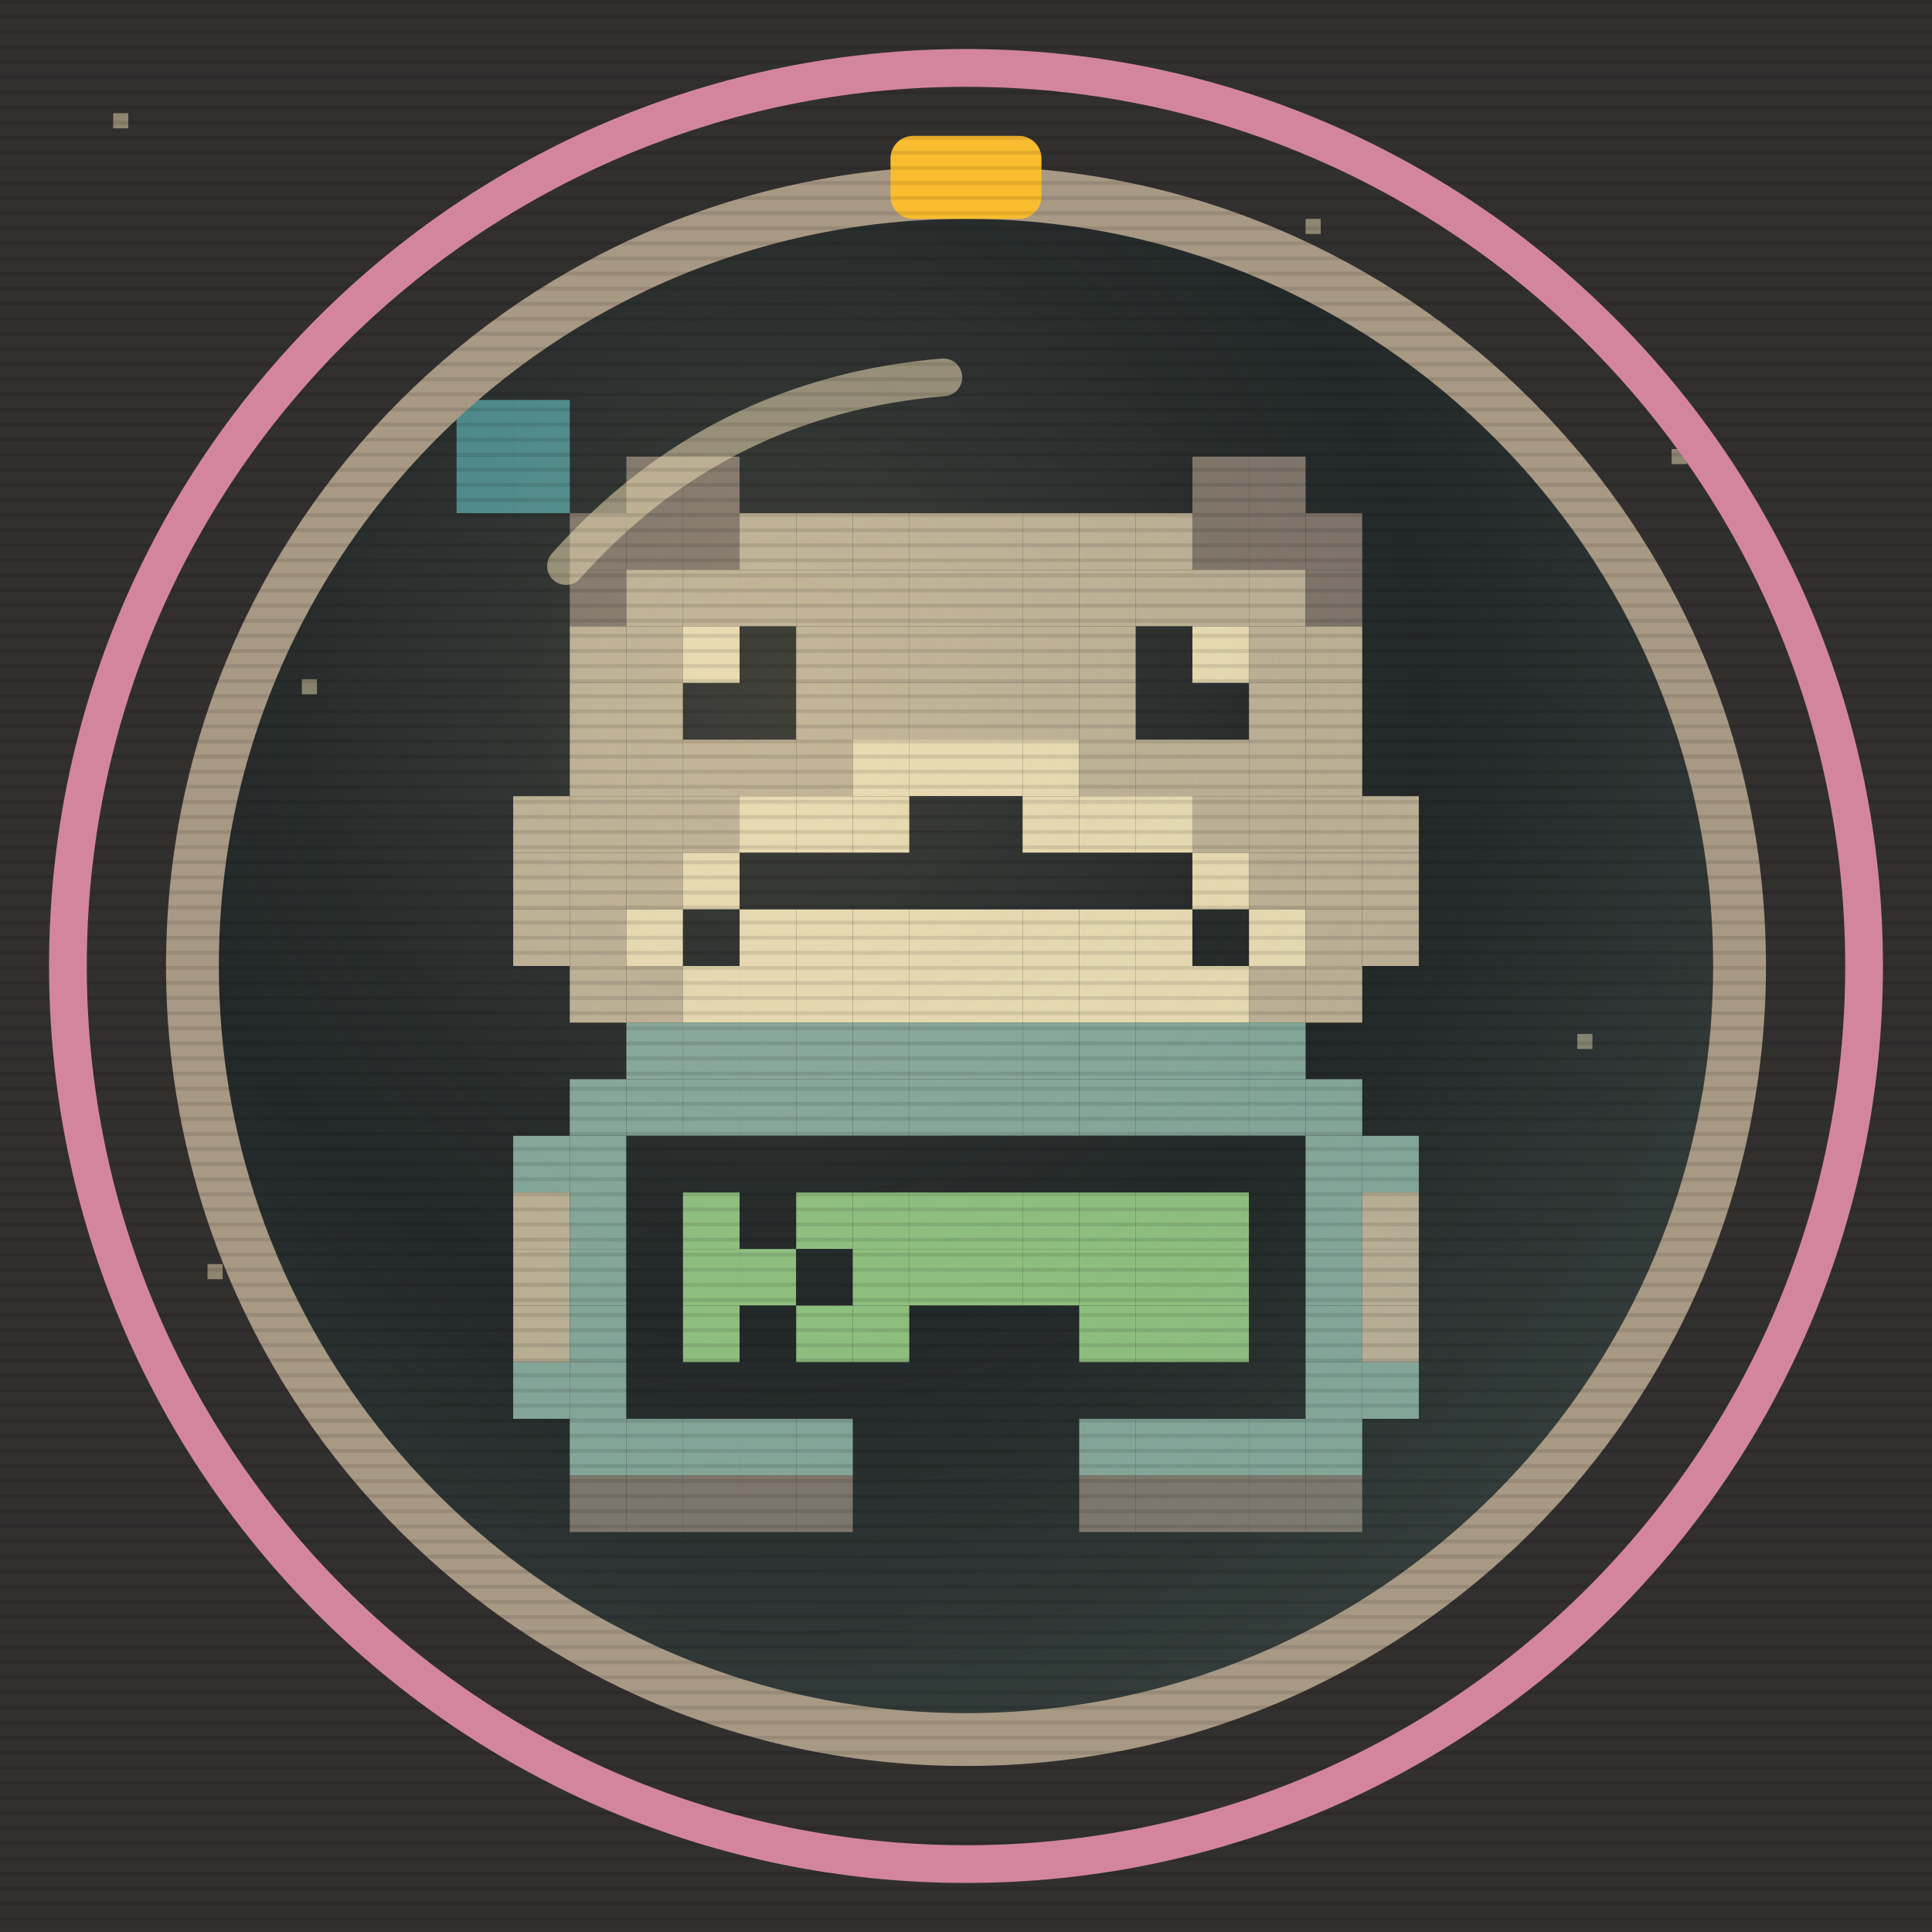
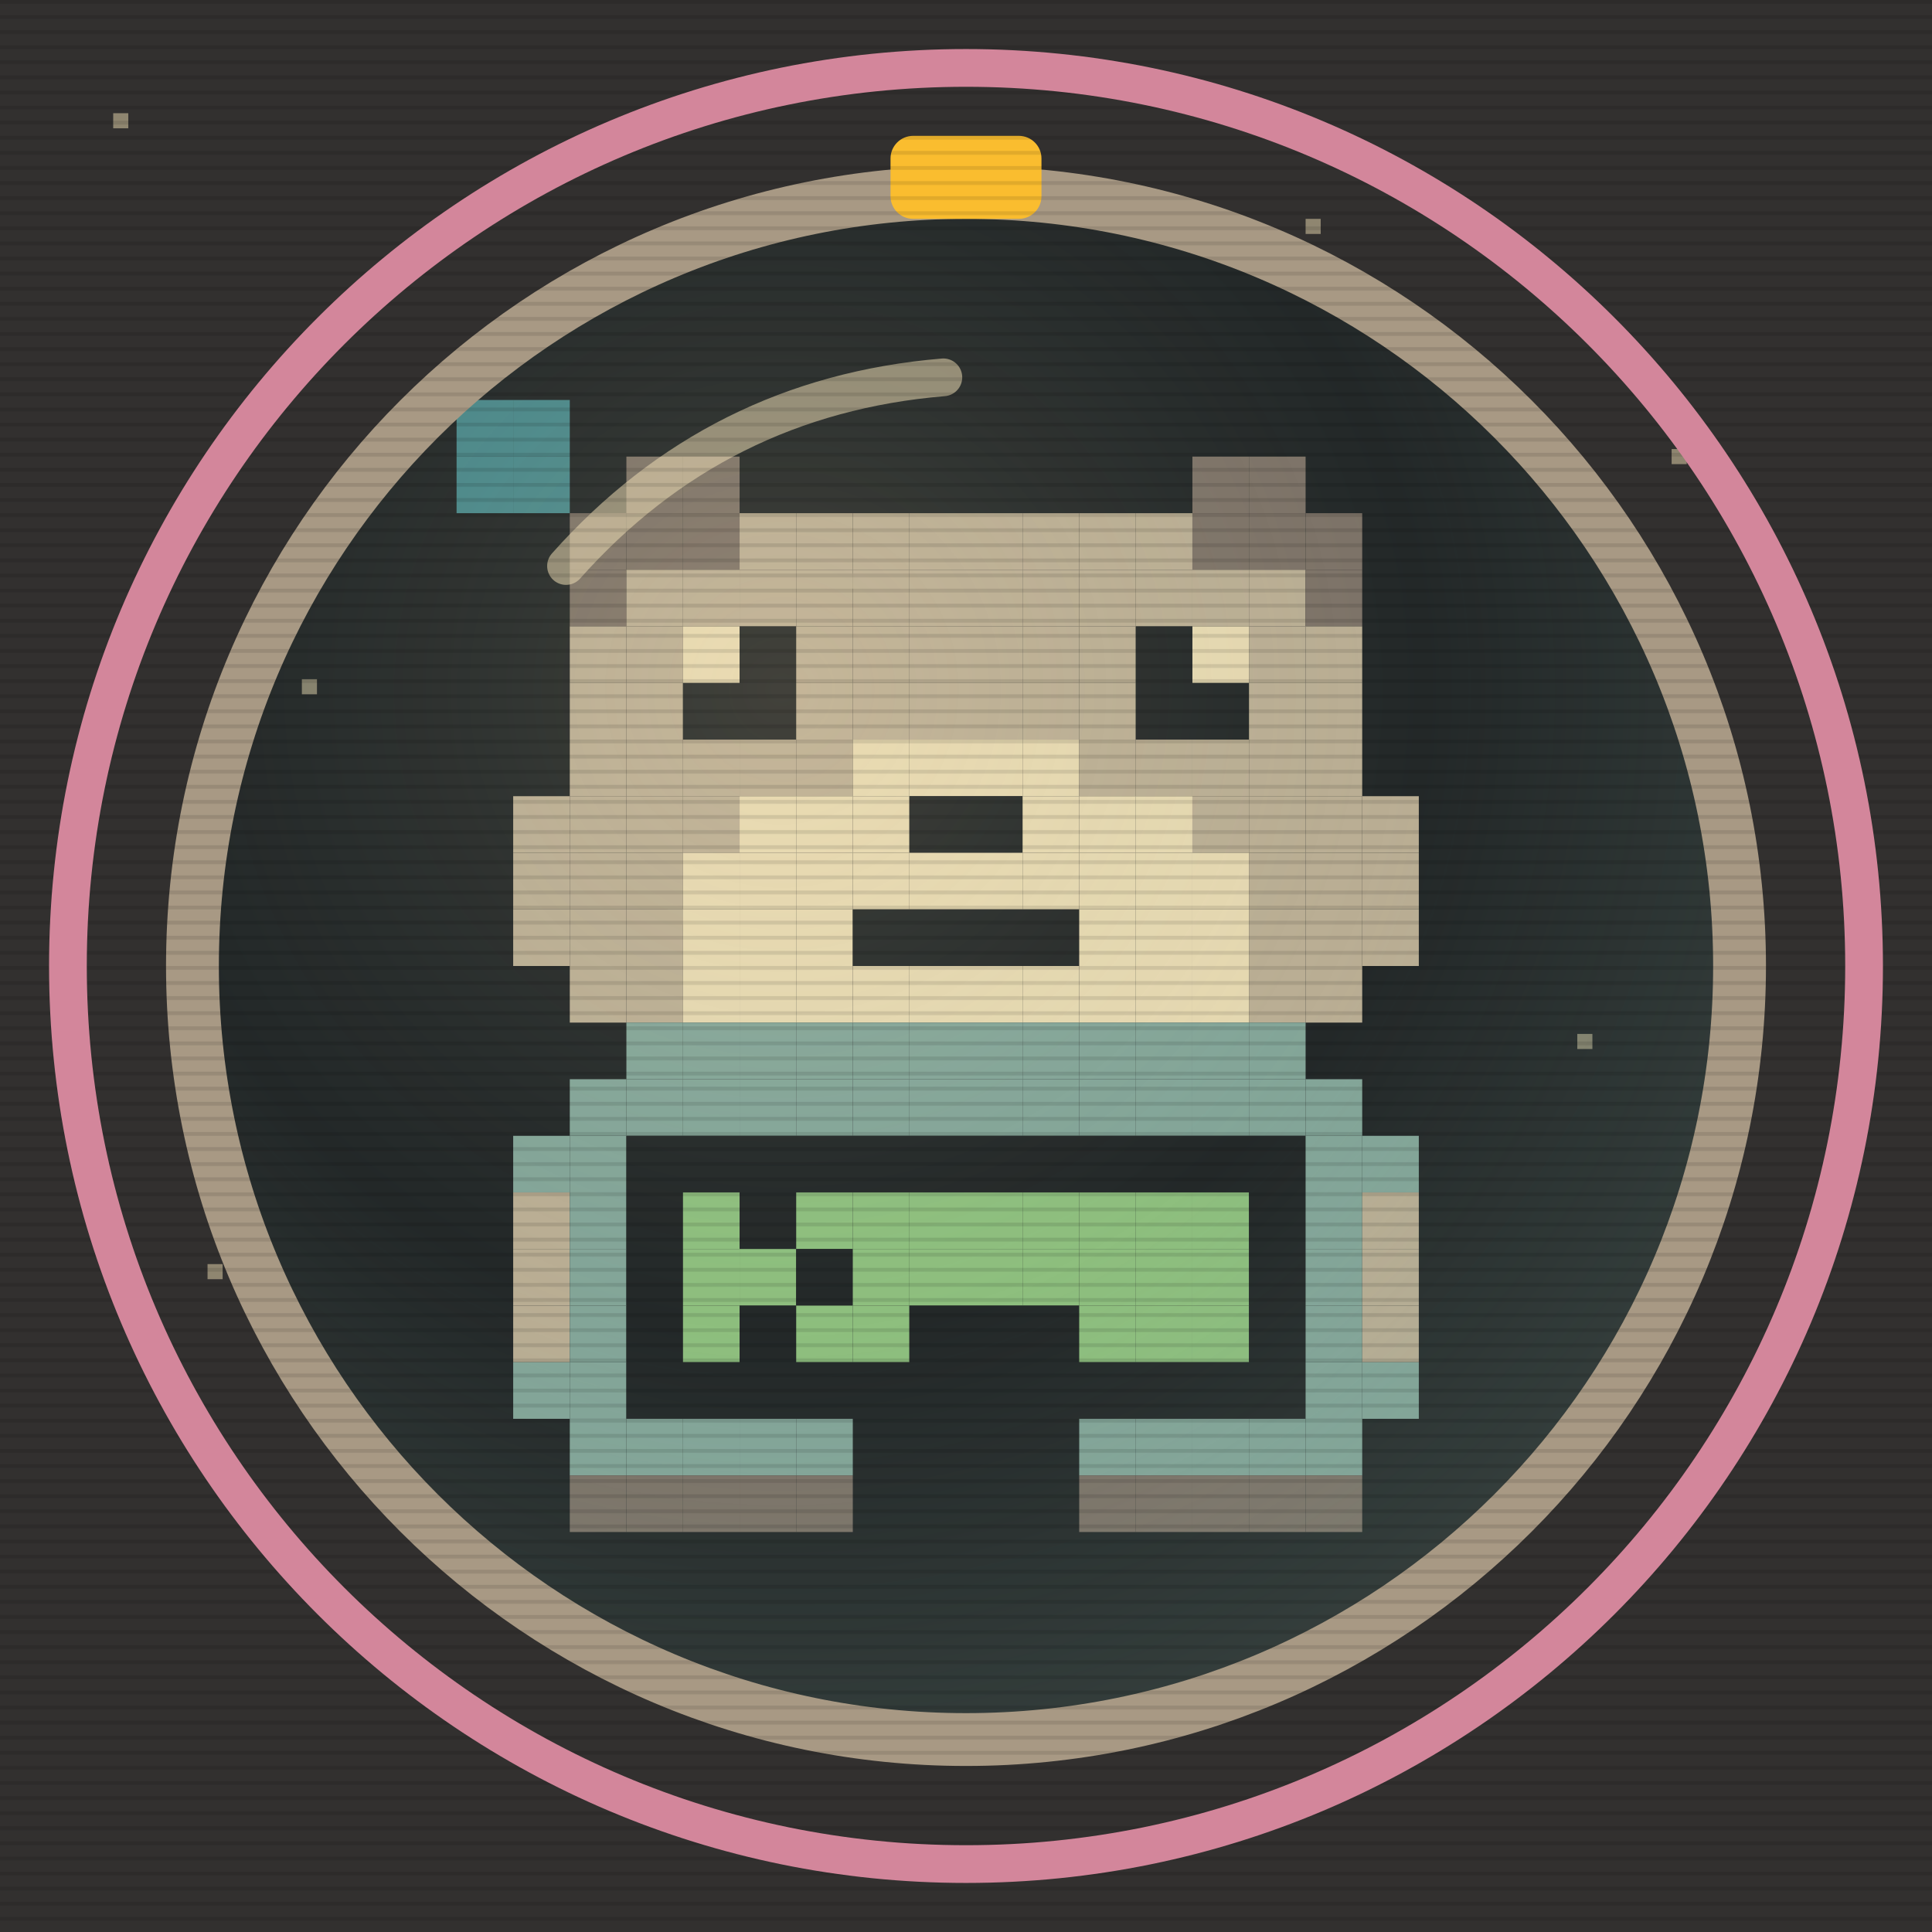
<svg xmlns="http://www.w3.org/2000/svg" viewBox="0 0 512 512" width="512" height="512">
  <defs>
    <pattern id="s" width="4" height="4" patternUnits="userSpaceOnUse">
      <rect width="4" height="1" fill="#000" opacity=".10" />
    </pattern>
    <radialGradient id="glass" cx="38%" cy="32%" r="70%">
      <stop offset="0" stop-color="#ebdbb2" stop-opacity=".18" />
      <stop offset=".6" stop-color="#83a598" stop-opacity=".06" />
      <stop offset="1" stop-color="#83a598" stop-opacity=".22" />
    </radialGradient>
  </defs>
  <rect width="512" height="512" fill="#32302f" />
  <circle cx="256" cy="256" r="205" fill="#1d2021" />
  <rect x="30" y="30" width="4" height="4" fill="#ebdbb2" opacity=".5" />
  <rect x="127" y="91" width="4" height="4" fill="#ebdbb2" opacity=".5" />
  <rect x="224" y="152" width="4" height="4" fill="#ebdbb2" opacity=".5" />
  <rect x="321" y="213" width="4" height="4" fill="#ebdbb2" opacity=".5" />
  <rect x="418" y="274" width="4" height="4" fill="#ebdbb2" opacity=".5" />
  <rect x="55" y="335" width="4" height="4" fill="#ebdbb2" opacity=".5" />
  <rect x="152" y="396" width="4" height="4" fill="#ebdbb2" opacity=".5" />
  <rect x="249" y="457" width="4" height="4" fill="#ebdbb2" opacity=".5" />
  <rect x="346" y="58" width="4" height="4" fill="#ebdbb2" opacity=".5" />
  <rect x="443" y="119" width="4" height="4" fill="#ebdbb2" opacity=".5" />
  <rect x="80" y="180" width="4" height="4" fill="#ebdbb2" opacity=".5" />
  <rect x="177" y="241" width="4" height="4" fill="#ebdbb2" opacity=".5" />
  <rect x="274" y="302" width="4" height="4" fill="#ebdbb2" opacity=".5" />
  <rect x="371" y="363" width="4" height="4" fill="#ebdbb2" opacity=".5" />
  <rect x="121" y="106" width="15" height="15" fill="#458588" />
  <rect x="136" y="106" width="15" height="15" fill="#458588" />
  <rect x="121" y="121" width="15" height="15" fill="#458588" />
  <rect x="136" y="121" width="15" height="15" fill="#458588" />
  <rect x="166" y="121" width="15" height="15" fill="#7c6f64" />
  <rect x="181" y="121" width="15" height="15" fill="#7c6f64" />
  <rect x="316" y="121" width="15" height="15" fill="#7c6f64" />
  <rect x="331" y="121" width="15" height="15" fill="#7c6f64" />
  <rect x="151" y="136" width="15" height="15" fill="#7c6f64" />
  <rect x="166" y="136" width="15" height="15" fill="#7c6f64" />
  <rect x="181" y="136" width="15" height="15" fill="#7c6f64" />
  <rect x="196" y="136" width="15" height="15" fill="#bdae93" />
  <rect x="211" y="136" width="15" height="15" fill="#bdae93" />
  <rect x="226" y="136" width="15" height="15" fill="#bdae93" />
  <rect x="241" y="136" width="15" height="15" fill="#bdae93" />
  <rect x="256" y="136" width="15" height="15" fill="#bdae93" />
  <rect x="271" y="136" width="15" height="15" fill="#bdae93" />
  <rect x="286" y="136" width="15" height="15" fill="#bdae93" />
  <rect x="301" y="136" width="15" height="15" fill="#bdae93" />
  <rect x="316" y="136" width="15" height="15" fill="#7c6f64" />
  <rect x="331" y="136" width="15" height="15" fill="#7c6f64" />
  <rect x="346" y="136" width="15" height="15" fill="#7c6f64" />
  <rect x="151" y="151" width="15" height="15" fill="#7c6f64" />
  <rect x="166" y="151" width="15" height="15" fill="#bdae93" />
  <rect x="181" y="151" width="15" height="15" fill="#bdae93" />
  <rect x="196" y="151" width="15" height="15" fill="#bdae93" />
  <rect x="211" y="151" width="15" height="15" fill="#bdae93" />
  <rect x="226" y="151" width="15" height="15" fill="#bdae93" />
  <rect x="241" y="151" width="15" height="15" fill="#bdae93" />
  <rect x="256" y="151" width="15" height="15" fill="#bdae93" />
  <rect x="271" y="151" width="15" height="15" fill="#bdae93" />
  <rect x="286" y="151" width="15" height="15" fill="#bdae93" />
  <rect x="301" y="151" width="15" height="15" fill="#bdae93" />
  <rect x="316" y="151" width="15" height="15" fill="#bdae93" />
  <rect x="331" y="151" width="15" height="15" fill="#bdae93" />
  <rect x="346" y="151" width="15" height="15" fill="#7c6f64" />
  <rect x="151" y="166" width="15" height="15" fill="#bdae93" />
  <rect x="166" y="166" width="15" height="15" fill="#bdae93" />
  <rect x="181" y="166" width="15" height="15" fill="#ebdbb2" />
  <rect x="196" y="166" width="15" height="15" fill="#1d2021" />
  <rect x="211" y="166" width="15" height="15" fill="#bdae93" />
  <rect x="226" y="166" width="15" height="15" fill="#bdae93" />
  <rect x="241" y="166" width="15" height="15" fill="#bdae93" />
  <rect x="256" y="166" width="15" height="15" fill="#bdae93" />
  <rect x="271" y="166" width="15" height="15" fill="#bdae93" />
  <rect x="286" y="166" width="15" height="15" fill="#bdae93" />
  <rect x="301" y="166" width="15" height="15" fill="#1d2021" />
  <rect x="316" y="166" width="15" height="15" fill="#ebdbb2" />
  <rect x="331" y="166" width="15" height="15" fill="#bdae93" />
  <rect x="346" y="166" width="15" height="15" fill="#bdae93" />
  <rect x="151" y="181" width="15" height="15" fill="#bdae93" />
  <rect x="166" y="181" width="15" height="15" fill="#bdae93" />
  <rect x="181" y="181" width="15" height="15" fill="#1d2021" />
  <rect x="196" y="181" width="15" height="15" fill="#1d2021" />
  <rect x="211" y="181" width="15" height="15" fill="#bdae93" />
  <rect x="226" y="181" width="15" height="15" fill="#bdae93" />
  <rect x="241" y="181" width="15" height="15" fill="#bdae93" />
  <rect x="256" y="181" width="15" height="15" fill="#bdae93" />
  <rect x="271" y="181" width="15" height="15" fill="#bdae93" />
  <rect x="286" y="181" width="15" height="15" fill="#bdae93" />
  <rect x="301" y="181" width="15" height="15" fill="#1d2021" />
  <rect x="316" y="181" width="15" height="15" fill="#1d2021" />
  <rect x="331" y="181" width="15" height="15" fill="#bdae93" />
  <rect x="346" y="181" width="15" height="15" fill="#bdae93" />
  <rect x="151" y="196" width="15" height="15" fill="#bdae93" />
  <rect x="166" y="196" width="15" height="15" fill="#bdae93" />
  <rect x="181" y="196" width="15" height="15" fill="#bdae93" />
  <rect x="196" y="196" width="15" height="15" fill="#bdae93" />
  <rect x="211" y="196" width="15" height="15" fill="#bdae93" />
  <rect x="226" y="196" width="15" height="15" fill="#ebdbb2" />
  <rect x="241" y="196" width="15" height="15" fill="#ebdbb2" />
  <rect x="256" y="196" width="15" height="15" fill="#ebdbb2" />
  <rect x="271" y="196" width="15" height="15" fill="#ebdbb2" />
  <rect x="286" y="196" width="15" height="15" fill="#bdae93" />
  <rect x="301" y="196" width="15" height="15" fill="#bdae93" />
  <rect x="316" y="196" width="15" height="15" fill="#bdae93" />
  <rect x="331" y="196" width="15" height="15" fill="#bdae93" />
  <rect x="346" y="196" width="15" height="15" fill="#bdae93" />
  <rect x="136" y="211" width="15" height="15" fill="#bdae93" />
  <rect x="151" y="211" width="15" height="15" fill="#bdae93" />
  <rect x="166" y="211" width="15" height="15" fill="#bdae93" />
  <rect x="181" y="211" width="15" height="15" fill="#bdae93" />
  <rect x="196" y="211" width="15" height="15" fill="#ebdbb2" />
  <rect x="211" y="211" width="15" height="15" fill="#ebdbb2" />
  <rect x="226" y="211" width="15" height="15" fill="#ebdbb2" />
  <rect x="241" y="211" width="15" height="15" fill="#1d2021" />
  <rect x="256" y="211" width="15" height="15" fill="#1d2021" />
  <rect x="271" y="211" width="15" height="15" fill="#ebdbb2" />
  <rect x="286" y="211" width="15" height="15" fill="#ebdbb2" />
  <rect x="301" y="211" width="15" height="15" fill="#ebdbb2" />
  <rect x="316" y="211" width="15" height="15" fill="#bdae93" />
  <rect x="331" y="211" width="15" height="15" fill="#bdae93" />
  <rect x="346" y="211" width="15" height="15" fill="#bdae93" />
  <rect x="361" y="211" width="15" height="15" fill="#bdae93" />
  <rect x="136" y="226" width="15" height="15" fill="#bdae93" />
  <rect x="151" y="226" width="15" height="15" fill="#bdae93" />
  <rect x="166" y="226" width="15" height="15" fill="#bdae93" />
  <rect x="181" y="226" width="15" height="15" fill="#ebdbb2" />
-   <rect x="196" y="226" width="15" height="15" fill="#1d2021" />
-   <rect x="211" y="226" width="15" height="15" fill="#1d2021" />
-   <rect x="226" y="226" width="15" height="15" fill="#1d2021" />
-   <rect x="241" y="226" width="15" height="15" fill="#1d2021" />
-   <rect x="256" y="226" width="15" height="15" fill="#1d2021" />
-   <rect x="271" y="226" width="15" height="15" fill="#1d2021" />
-   <rect x="286" y="226" width="15" height="15" fill="#1d2021" />
-   <rect x="301" y="226" width="15" height="15" fill="#1d2021" />
+   <rect x="196" y="226" width="15" height="15" fill="#ebdbb2" />
+   <rect x="211" y="226" width="15" height="15" fill="#ebdbb2" />
+   <rect x="226" y="226" width="15" height="15" fill="#ebdbb2" />
+   <rect x="241" y="226" width="15" height="15" fill="#ebdbb2" />
+   <rect x="256" y="226" width="15" height="15" fill="#ebdbb2" />
+   <rect x="271" y="226" width="15" height="15" fill="#ebdbb2" />
+   <rect x="286" y="226" width="15" height="15" fill="#ebdbb2" />
+   <rect x="301" y="226" width="15" height="15" fill="#ebdbb2" />
  <rect x="316" y="226" width="15" height="15" fill="#ebdbb2" />
  <rect x="331" y="226" width="15" height="15" fill="#bdae93" />
  <rect x="346" y="226" width="15" height="15" fill="#bdae93" />
  <rect x="361" y="226" width="15" height="15" fill="#bdae93" />
  <rect x="136" y="241" width="15" height="15" fill="#bdae93" />
  <rect x="151" y="241" width="15" height="15" fill="#bdae93" />
-   <rect x="166" y="241" width="15" height="15" fill="#ebdbb2" />
-   <rect x="181" y="241" width="15" height="15" fill="#1d2021" />
+   <rect x="166" y="241" width="15" height="15" fill="#bdae93" />
+   <rect x="181" y="241" width="15" height="15" fill="#ebdbb2" />
  <rect x="196" y="241" width="15" height="15" fill="#ebdbb2" />
  <rect x="211" y="241" width="15" height="15" fill="#ebdbb2" />
-   <rect x="226" y="241" width="15" height="15" fill="#ebdbb2" />
-   <rect x="241" y="241" width="15" height="15" fill="#ebdbb2" />
-   <rect x="256" y="241" width="15" height="15" fill="#ebdbb2" />
-   <rect x="271" y="241" width="15" height="15" fill="#ebdbb2" />
+   <rect x="226" y="241" width="15" height="15" fill="#1d2021" />
+   <rect x="241" y="241" width="15" height="15" fill="#1d2021" />
+   <rect x="256" y="241" width="15" height="15" fill="#1d2021" />
+   <rect x="271" y="241" width="15" height="15" fill="#1d2021" />
  <rect x="286" y="241" width="15" height="15" fill="#ebdbb2" />
  <rect x="301" y="241" width="15" height="15" fill="#ebdbb2" />
-   <rect x="316" y="241" width="15" height="15" fill="#1d2021" />
-   <rect x="331" y="241" width="15" height="15" fill="#ebdbb2" />
+   <rect x="316" y="241" width="15" height="15" fill="#ebdbb2" />
+   <rect x="331" y="241" width="15" height="15" fill="#bdae93" />
  <rect x="346" y="241" width="15" height="15" fill="#bdae93" />
  <rect x="361" y="241" width="15" height="15" fill="#bdae93" />
  <rect x="151" y="256" width="15" height="15" fill="#bdae93" />
  <rect x="166" y="256" width="15" height="15" fill="#bdae93" />
  <rect x="181" y="256" width="15" height="15" fill="#ebdbb2" />
  <rect x="196" y="256" width="15" height="15" fill="#ebdbb2" />
  <rect x="211" y="256" width="15" height="15" fill="#ebdbb2" />
  <rect x="226" y="256" width="15" height="15" fill="#ebdbb2" />
  <rect x="241" y="256" width="15" height="15" fill="#ebdbb2" />
  <rect x="256" y="256" width="15" height="15" fill="#ebdbb2" />
  <rect x="271" y="256" width="15" height="15" fill="#ebdbb2" />
  <rect x="286" y="256" width="15" height="15" fill="#ebdbb2" />
  <rect x="301" y="256" width="15" height="15" fill="#ebdbb2" />
  <rect x="316" y="256" width="15" height="15" fill="#ebdbb2" />
  <rect x="331" y="256" width="15" height="15" fill="#bdae93" />
  <rect x="346" y="256" width="15" height="15" fill="#bdae93" />
  <rect x="166" y="271" width="15" height="15" fill="#83a598" />
  <rect x="181" y="271" width="15" height="15" fill="#83a598" />
  <rect x="196" y="271" width="15" height="15" fill="#83a598" />
  <rect x="211" y="271" width="15" height="15" fill="#83a598" />
  <rect x="226" y="271" width="15" height="15" fill="#83a598" />
  <rect x="241" y="271" width="15" height="15" fill="#83a598" />
  <rect x="256" y="271" width="15" height="15" fill="#83a598" />
  <rect x="271" y="271" width="15" height="15" fill="#83a598" />
  <rect x="286" y="271" width="15" height="15" fill="#83a598" />
  <rect x="301" y="271" width="15" height="15" fill="#83a598" />
  <rect x="316" y="271" width="15" height="15" fill="#83a598" />
  <rect x="331" y="271" width="15" height="15" fill="#83a598" />
  <rect x="151" y="286" width="15" height="15" fill="#83a598" />
  <rect x="166" y="286" width="15" height="15" fill="#83a598" />
  <rect x="181" y="286" width="15" height="15" fill="#83a598" />
  <rect x="196" y="286" width="15" height="15" fill="#83a598" />
  <rect x="211" y="286" width="15" height="15" fill="#83a598" />
  <rect x="226" y="286" width="15" height="15" fill="#83a598" />
  <rect x="241" y="286" width="15" height="15" fill="#83a598" />
  <rect x="256" y="286" width="15" height="15" fill="#83a598" />
  <rect x="271" y="286" width="15" height="15" fill="#83a598" />
  <rect x="286" y="286" width="15" height="15" fill="#83a598" />
  <rect x="301" y="286" width="15" height="15" fill="#83a598" />
  <rect x="316" y="286" width="15" height="15" fill="#83a598" />
  <rect x="331" y="286" width="15" height="15" fill="#83a598" />
  <rect x="346" y="286" width="15" height="15" fill="#83a598" />
  <rect x="136" y="301" width="15" height="15" fill="#83a598" />
  <rect x="151" y="301" width="15" height="15" fill="#83a598" />
  <rect x="166" y="301" width="15" height="15" fill="#1d2021" />
  <rect x="181" y="301" width="15" height="15" fill="#1d2021" />
  <rect x="196" y="301" width="15" height="15" fill="#1d2021" />
  <rect x="211" y="301" width="15" height="15" fill="#1d2021" />
  <rect x="226" y="301" width="15" height="15" fill="#1d2021" />
  <rect x="241" y="301" width="15" height="15" fill="#1d2021" />
  <rect x="256" y="301" width="15" height="15" fill="#1d2021" />
  <rect x="271" y="301" width="15" height="15" fill="#1d2021" />
  <rect x="286" y="301" width="15" height="15" fill="#1d2021" />
  <rect x="301" y="301" width="15" height="15" fill="#1d2021" />
  <rect x="316" y="301" width="15" height="15" fill="#1d2021" />
  <rect x="331" y="301" width="15" height="15" fill="#1d2021" />
  <rect x="346" y="301" width="15" height="15" fill="#83a598" />
  <rect x="361" y="301" width="15" height="15" fill="#83a598" />
  <rect x="136" y="316" width="15" height="15" fill="#bdae93" />
  <rect x="151" y="316" width="15" height="15" fill="#83a598" />
  <rect x="166" y="316" width="15" height="15" fill="#1d2021" />
  <rect x="181" y="316" width="15" height="15" fill="#8ec07c" />
  <rect x="196" y="316" width="15" height="15" fill="#1d2021" />
  <rect x="211" y="316" width="15" height="15" fill="#8ec07c" />
  <rect x="226" y="316" width="15" height="15" fill="#8ec07c" />
  <rect x="241" y="316" width="15" height="15" fill="#8ec07c" />
  <rect x="256" y="316" width="15" height="15" fill="#8ec07c" />
  <rect x="271" y="316" width="15" height="15" fill="#8ec07c" />
  <rect x="286" y="316" width="15" height="15" fill="#8ec07c" />
  <rect x="301" y="316" width="15" height="15" fill="#8ec07c" />
  <rect x="316" y="316" width="15" height="15" fill="#8ec07c" />
  <rect x="331" y="316" width="15" height="15" fill="#1d2021" />
  <rect x="346" y="316" width="15" height="15" fill="#83a598" />
  <rect x="361" y="316" width="15" height="15" fill="#bdae93" />
  <rect x="136" y="331" width="15" height="15" fill="#bdae93" />
  <rect x="151" y="331" width="15" height="15" fill="#83a598" />
  <rect x="166" y="331" width="15" height="15" fill="#1d2021" />
  <rect x="181" y="331" width="15" height="15" fill="#8ec07c" />
  <rect x="196" y="331" width="15" height="15" fill="#8ec07c" />
  <rect x="211" y="331" width="15" height="15" fill="#1d2021" />
  <rect x="226" y="331" width="15" height="15" fill="#8ec07c" />
  <rect x="241" y="331" width="15" height="15" fill="#8ec07c" />
  <rect x="256" y="331" width="15" height="15" fill="#8ec07c" />
  <rect x="271" y="331" width="15" height="15" fill="#8ec07c" />
  <rect x="286" y="331" width="15" height="15" fill="#8ec07c" />
  <rect x="301" y="331" width="15" height="15" fill="#8ec07c" />
  <rect x="316" y="331" width="15" height="15" fill="#8ec07c" />
  <rect x="331" y="331" width="15" height="15" fill="#1d2021" />
  <rect x="346" y="331" width="15" height="15" fill="#83a598" />
  <rect x="361" y="331" width="15" height="15" fill="#bdae93" />
  <rect x="136" y="346" width="15" height="15" fill="#bdae93" />
  <rect x="151" y="346" width="15" height="15" fill="#83a598" />
  <rect x="166" y="346" width="15" height="15" fill="#1d2021" />
  <rect x="181" y="346" width="15" height="15" fill="#8ec07c" />
  <rect x="196" y="346" width="15" height="15" fill="#1d2021" />
  <rect x="211" y="346" width="15" height="15" fill="#8ec07c" />
  <rect x="226" y="346" width="15" height="15" fill="#8ec07c" />
  <rect x="241" y="346" width="15" height="15" fill="#1d2021" />
  <rect x="256" y="346" width="15" height="15" fill="#1d2021" />
  <rect x="271" y="346" width="15" height="15" fill="#1d2021" />
  <rect x="286" y="346" width="15" height="15" fill="#8ec07c" />
  <rect x="301" y="346" width="15" height="15" fill="#8ec07c" />
  <rect x="316" y="346" width="15" height="15" fill="#8ec07c" />
  <rect x="331" y="346" width="15" height="15" fill="#1d2021" />
  <rect x="346" y="346" width="15" height="15" fill="#83a598" />
  <rect x="361" y="346" width="15" height="15" fill="#bdae93" />
  <rect x="136" y="361" width="15" height="15" fill="#83a598" />
  <rect x="151" y="361" width="15" height="15" fill="#83a598" />
  <rect x="166" y="361" width="15" height="15" fill="#1d2021" />
  <rect x="181" y="361" width="15" height="15" fill="#1d2021" />
  <rect x="196" y="361" width="15" height="15" fill="#1d2021" />
  <rect x="211" y="361" width="15" height="15" fill="#1d2021" />
  <rect x="226" y="361" width="15" height="15" fill="#1d2021" />
  <rect x="241" y="361" width="15" height="15" fill="#1d2021" />
  <rect x="256" y="361" width="15" height="15" fill="#1d2021" />
  <rect x="271" y="361" width="15" height="15" fill="#1d2021" />
  <rect x="286" y="361" width="15" height="15" fill="#1d2021" />
  <rect x="301" y="361" width="15" height="15" fill="#1d2021" />
  <rect x="316" y="361" width="15" height="15" fill="#1d2021" />
  <rect x="331" y="361" width="15" height="15" fill="#1d2021" />
  <rect x="346" y="361" width="15" height="15" fill="#83a598" />
  <rect x="361" y="361" width="15" height="15" fill="#83a598" />
  <rect x="151" y="376" width="15" height="15" fill="#83a598" />
  <rect x="166" y="376" width="15" height="15" fill="#83a598" />
  <rect x="181" y="376" width="15" height="15" fill="#83a598" />
  <rect x="196" y="376" width="15" height="15" fill="#83a598" />
  <rect x="211" y="376" width="15" height="15" fill="#83a598" />
  <rect x="286" y="376" width="15" height="15" fill="#83a598" />
  <rect x="301" y="376" width="15" height="15" fill="#83a598" />
  <rect x="316" y="376" width="15" height="15" fill="#83a598" />
  <rect x="331" y="376" width="15" height="15" fill="#83a598" />
  <rect x="346" y="376" width="15" height="15" fill="#83a598" />
  <rect x="151" y="391" width="15" height="15" fill="#7c6f64" />
  <rect x="166" y="391" width="15" height="15" fill="#7c6f64" />
  <rect x="181" y="391" width="15" height="15" fill="#7c6f64" />
  <rect x="196" y="391" width="15" height="15" fill="#7c6f64" />
  <rect x="211" y="391" width="15" height="15" fill="#7c6f64" />
  <rect x="286" y="391" width="15" height="15" fill="#7c6f64" />
  <rect x="301" y="391" width="15" height="15" fill="#7c6f64" />
  <rect x="316" y="391" width="15" height="15" fill="#7c6f64" />
  <rect x="331" y="391" width="15" height="15" fill="#7c6f64" />
  <rect x="346" y="391" width="15" height="15" fill="#7c6f64" />
  <circle cx="256" cy="256" r="205" fill="url(#glass)" stroke="#a89984" stroke-width="14" />
  <path d="M150 150 Q190 105 250 100" stroke="#ebdbb2" stroke-width="10" fill="none" stroke-linecap="round" opacity=".55" />
  <rect x="236" y="36" width="40" height="22" rx="6" fill="#fabd2f" />
  <rect width="512" height="512" fill="url(#s)" />
  <circle cx="256" cy="256" r="238" fill="none" stroke="#d3869b" stroke-width="10" />
</svg>
